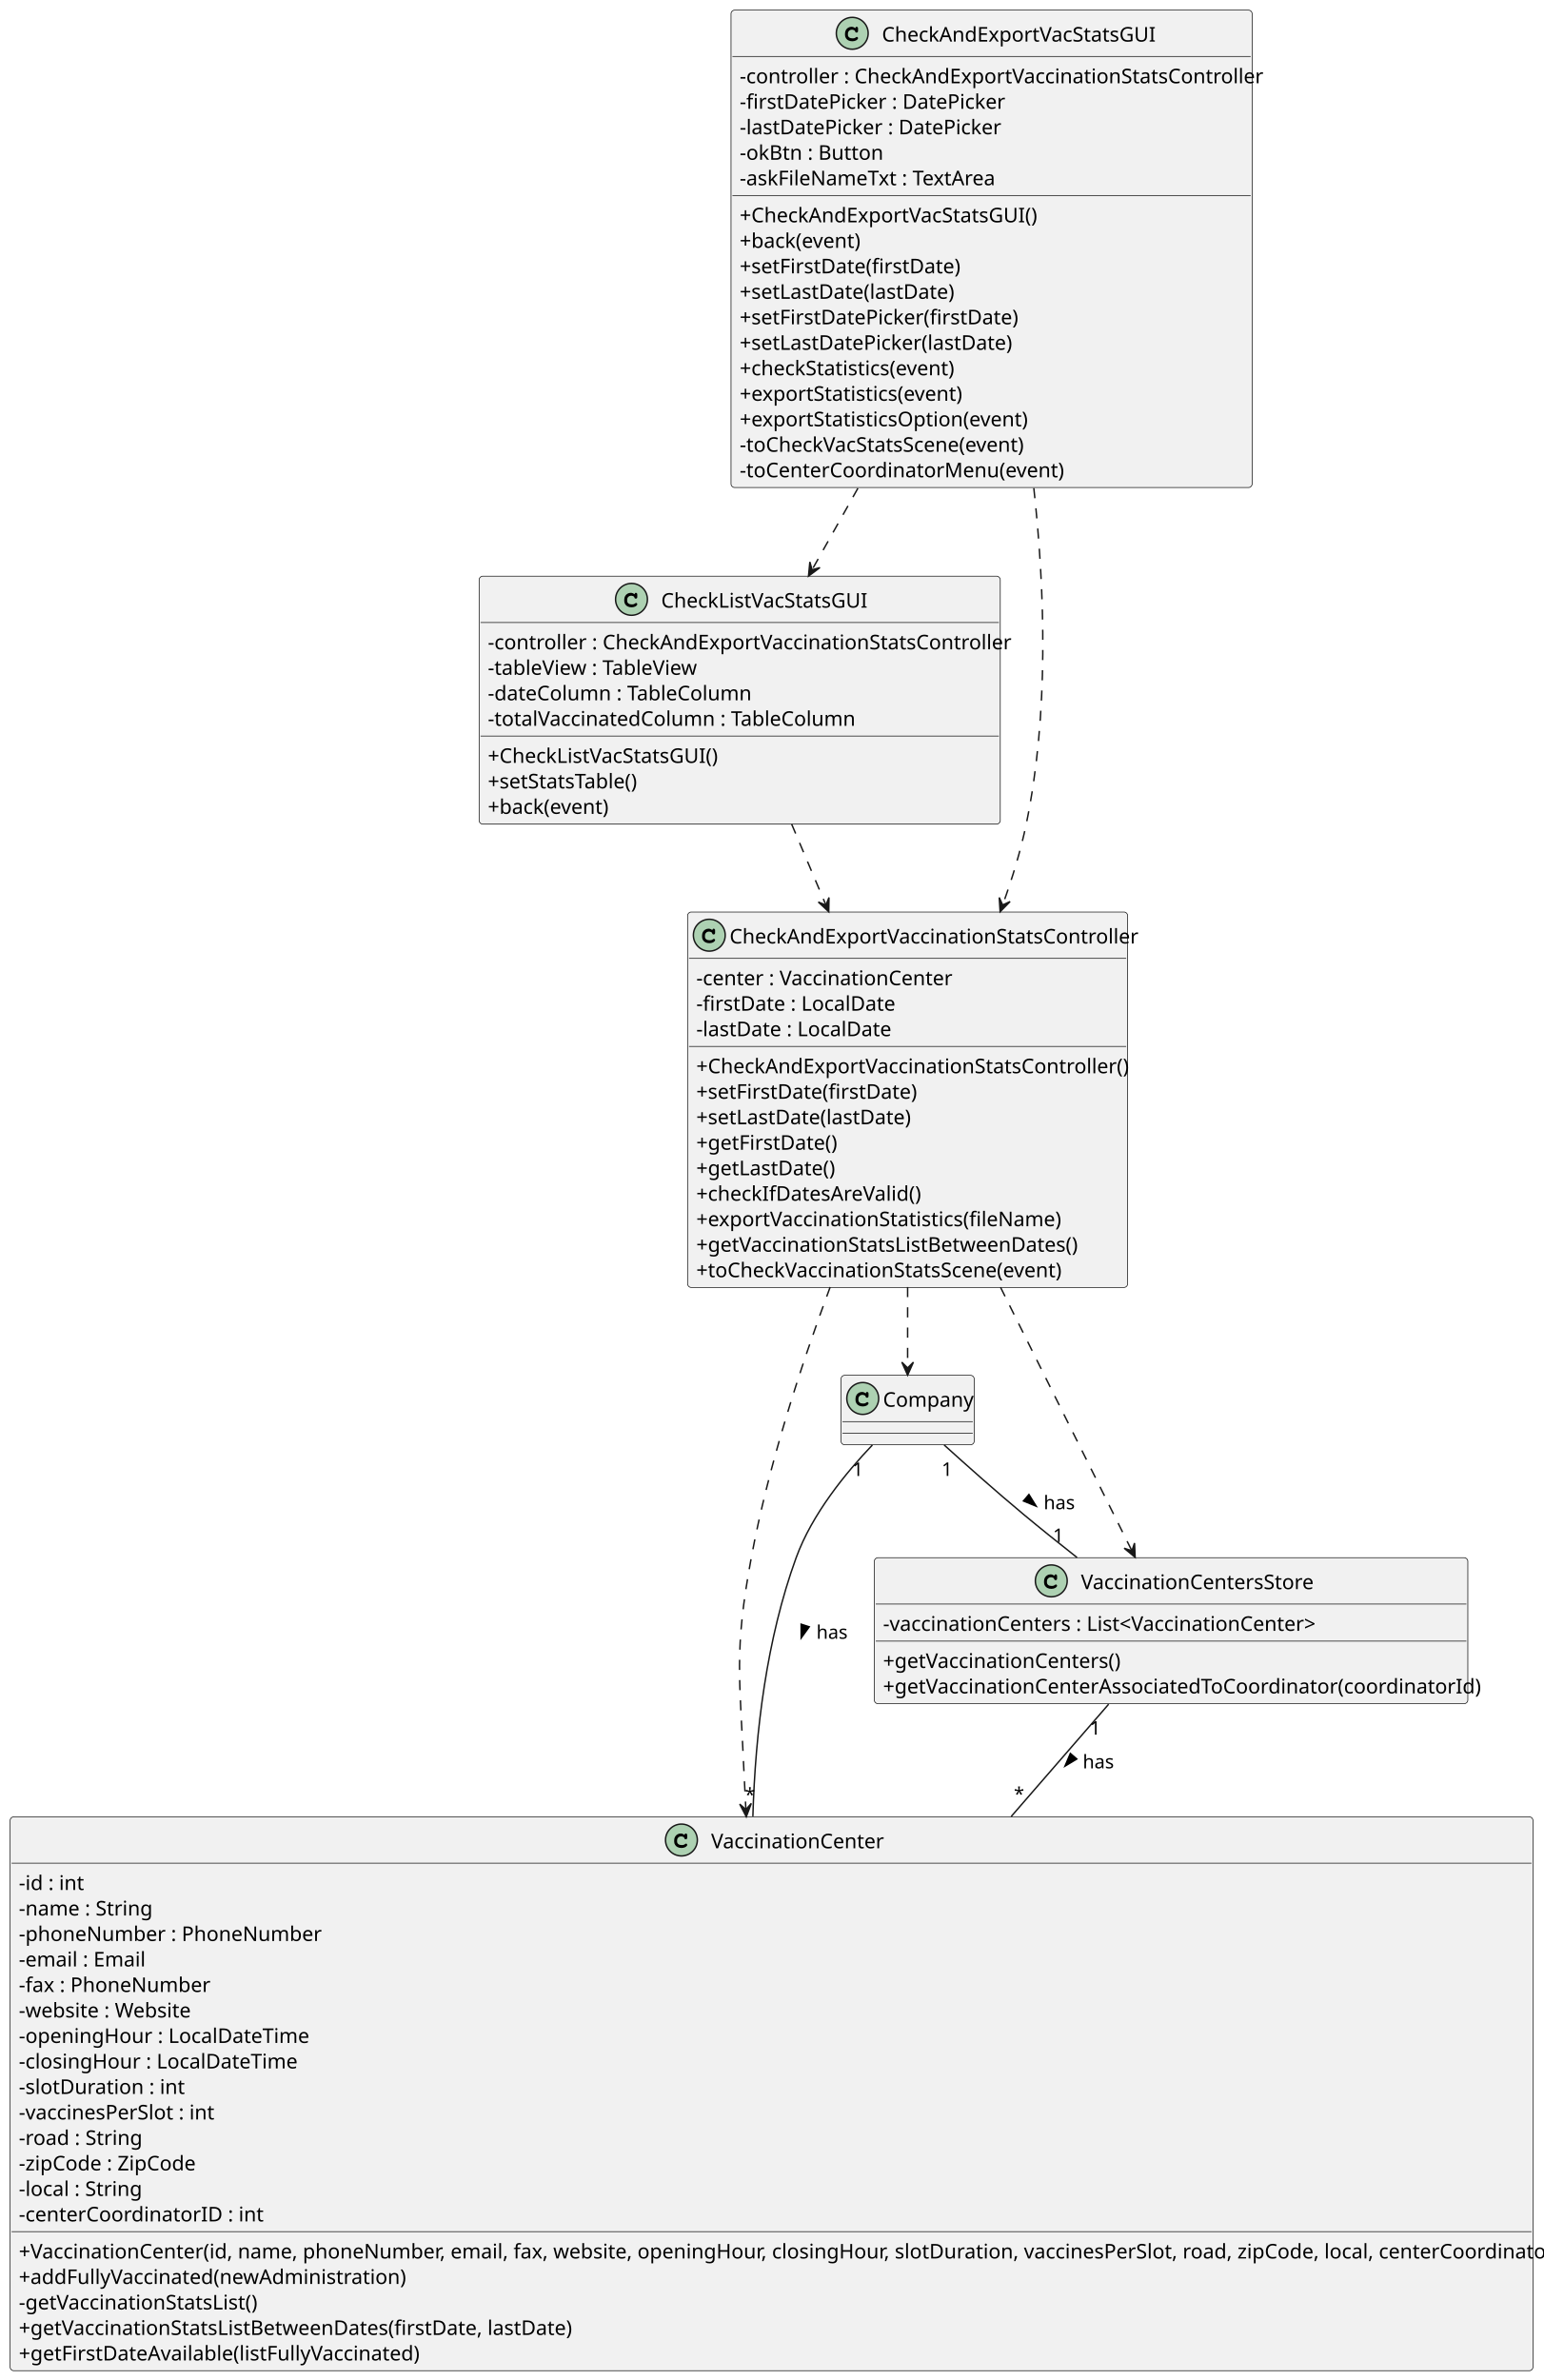
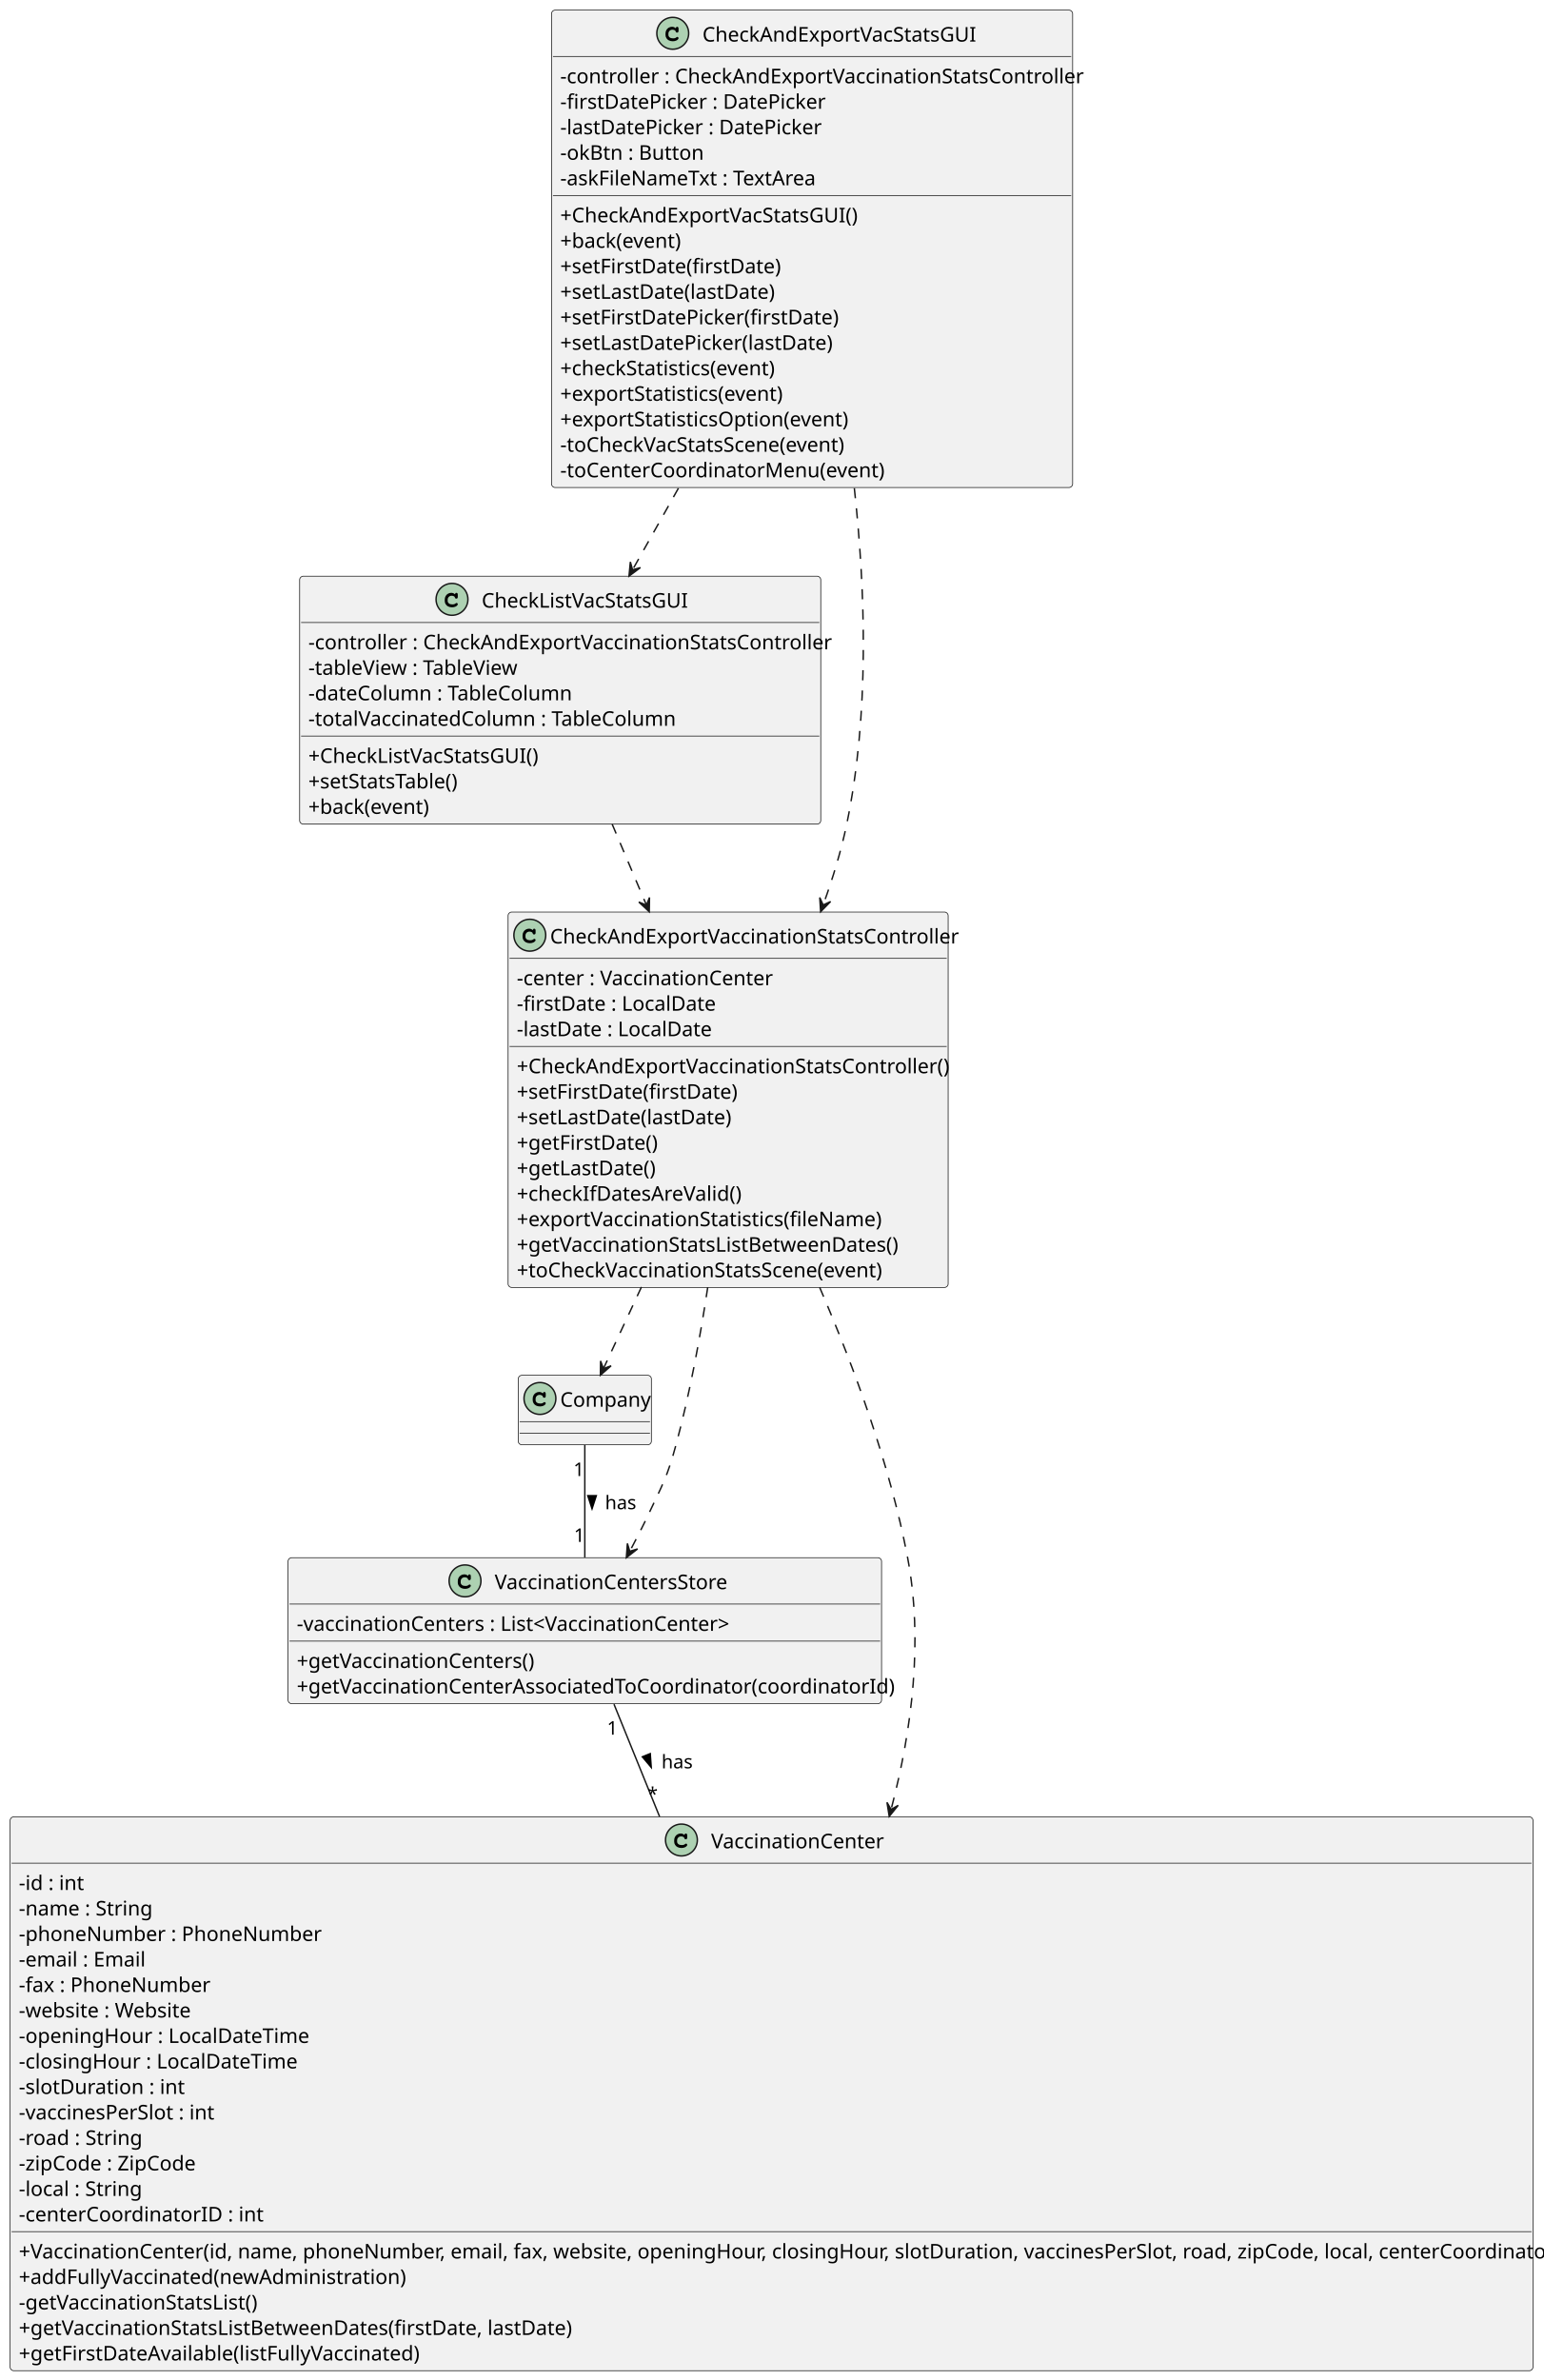
<svg xmlns="http://www.w3.org/2000/svg" contentStyleType="text/css" height="1644px" preserveAspectRatio="none" style="width:1066px;height:1644px;background:#FFFFFF;" version="1.1" viewBox="0 0 1066 1644" width="1066px" zoomAndPan="magnify">
  <defs />
  <g>
    <g id="elem_CheckAndExportVacStatsGUI">
-       <rect codeLine="5" fill="#F1F1F1" height="329.75" id="CheckAndExportVacStatsGUI" rx="2.5" ry="2.5" style="stroke:#181818;stroke-width:0.5;" width="360" x="505" y="7" />
-       <ellipse cx="588.75" cy="23" fill="#ADD1B2" rx="11" ry="11" style="stroke:#181818;stroke-width:1.0;" />
-       <path d="M590.75,19.5 Q590.953,19 591.188,18.75 Q591.422,18.5 591.688,18.5 Q592.156,18.5 592.453,18.781 Q592.75,19.062 592.75,19.719 L592.75,21.281 Q592.75,21.938 592.469,22.219 Q592.188,22.5 591.75,22.5 Q591.359,22.5 591.109,22.328 Q590.859,22.156 590.75,21.703 Q590.703,21.391 590.531,21.219 Q590.219,20.891 589.656,20.703 Q589.094,20.5 588.531,20.5 Q587.828,20.5 587.234,20.781 Q586.656,21.062 586.203,21.688 Q585.75,22.312 585.75,23.172 L585.75,24.094 Q585.75,25.125 586.594,25.812 Q587.438,26.5 588.938,26.5 Q589.828,26.5 590.453,26.297 Q590.812,26.188 591.219,25.828 Q591.484,25.625 591.625,25.562 Q591.766,25.5 591.938,25.5 Q592.266,25.5 592.5,25.766 Q592.75,26.016 592.75,26.375 Q592.75,26.719 592.406,27.125 Q591.906,27.719 591.109,28.047 Q590.062,28.5 588.781,28.5 Q587.281,28.5 586.078,27.906 Q585.109,27.438 584.422,26.422 Q583.75,25.406 583.75,24.203 L583.75,23.109 Q583.75,21.859 584.344,20.766 Q584.953,19.672 586,19.094 Q587.062,18.5 588.25,18.5 Q588.969,18.5 589.594,18.75 Q590.219,19 590.75,19.5 Z " fill="#000000" />
-       <text fill="#000000" font-family="sans-serif" font-size="14" lengthAdjust="spacing" textLength="184" x="609.25" y="28.729">CheckAndExportVacStatsGUI</text>
-       <line style="stroke:#181818;stroke-width:0.5;" x1="506" x2="864" y1="39" y2="39" />
-       <text fill="#000000" font-family="sans-serif" font-size="14" lengthAdjust="spacing" textLength="348" x="511" y="57.533">-controller : CheckAndExportVaccinationStatsController</text>
-       <text fill="#000000" font-family="sans-serif" font-size="14" lengthAdjust="spacing" textLength="178" x="511" y="75.143">-firstDatePicker : DatePicker</text>
-       <text fill="#000000" font-family="sans-serif" font-size="14" lengthAdjust="spacing" textLength="177" x="511" y="92.752">-lastDatePicker : DatePicker</text>
-       <text fill="#000000" font-family="sans-serif" font-size="14" lengthAdjust="spacing" textLength="94" x="511" y="110.361">-okBtn : Button</text>
-       <text fill="#000000" font-family="sans-serif" font-size="14" lengthAdjust="spacing" textLength="174" x="511" y="127.971">-askFileNameTxt : TextArea</text>
-       <line style="stroke:#181818;stroke-width:0.5;" x1="506" x2="864" y1="135.047" y2="135.047" />
-       <text fill="#000000" font-family="sans-serif" font-size="14" lengthAdjust="spacing" textLength="202" x="511" y="153.58">+CheckAndExportVacStatsGUI()</text>
-       <text fill="#000000" font-family="sans-serif" font-size="14" lengthAdjust="spacing" textLength="83" x="511" y="171.19">+back(event)</text>
-       <text fill="#000000" font-family="sans-serif" font-size="14" lengthAdjust="spacing" textLength="148" x="511" y="188.799">+setFirstDate(firstDate)</text>
-       <text fill="#000000" font-family="sans-serif" font-size="14" lengthAdjust="spacing" textLength="146" x="511" y="206.408">+setLastDate(lastDate)</text>
-       <text fill="#000000" font-family="sans-serif" font-size="14" lengthAdjust="spacing" textLength="187" x="511" y="224.018">+setFirstDatePicker(firstDate)</text>
-       <text fill="#000000" font-family="sans-serif" font-size="14" lengthAdjust="spacing" textLength="185" x="511" y="241.627">+setLastDatePicker(lastDate)</text>
-       <text fill="#000000" font-family="sans-serif" font-size="14" lengthAdjust="spacing" textLength="146" x="511" y="259.236">+checkStatistics(event)</text>
-       <text fill="#000000" font-family="sans-serif" font-size="14" lengthAdjust="spacing" textLength="148" x="511" y="276.846">+exportStatistics(event)</text>
-       <text fill="#000000" font-family="sans-serif" font-size="14" lengthAdjust="spacing" textLength="190" x="511" y="294.455">+exportStatisticsOption(event)</text>
-       <text fill="#000000" font-family="sans-serif" font-size="14" lengthAdjust="spacing" textLength="198" x="511" y="312.065">-toCheckVacStatsScene(event)</text>
-       <text fill="#000000" font-family="sans-serif" font-size="14" lengthAdjust="spacing" textLength="215" x="511" y="329.674">-toCenterCoordinatorMenu(event)</text>
+       <rect codeLine="5" fill="#F1F1F1" height="329.75" id="CheckAndExportVacStatsGUI" rx="2.5" ry="2.5" style="stroke:#181818;stroke-width:0.5;" width="360" x="381" y="7" />
+       <ellipse cx="464.75" cy="23" fill="#ADD1B2" rx="11" ry="11" style="stroke:#181818;stroke-width:1.0;" />
+       <path d="M466.75,19.5 Q466.953,19 467.188,18.75 Q467.422,18.5 467.688,18.5 Q468.156,18.5 468.453,18.781 Q468.75,19.062 468.75,19.719 L468.75,21.281 Q468.75,21.938 468.469,22.219 Q468.188,22.5 467.75,22.5 Q467.359,22.5 467.109,22.328 Q466.859,22.156 466.75,21.703 Q466.703,21.391 466.531,21.219 Q466.219,20.891 465.656,20.703 Q465.094,20.5 464.531,20.5 Q463.828,20.5 463.234,20.781 Q462.656,21.062 462.203,21.688 Q461.75,22.312 461.75,23.172 L461.75,24.094 Q461.75,25.125 462.594,25.812 Q463.438,26.5 464.938,26.5 Q465.828,26.5 466.453,26.297 Q466.812,26.188 467.219,25.828 Q467.484,25.625 467.625,25.562 Q467.766,25.5 467.938,25.5 Q468.266,25.5 468.5,25.766 Q468.75,26.016 468.75,26.375 Q468.75,26.719 468.406,27.125 Q467.906,27.719 467.109,28.047 Q466.062,28.5 464.781,28.5 Q463.281,28.5 462.078,27.906 Q461.109,27.438 460.422,26.422 Q459.75,25.406 459.75,24.203 L459.75,23.109 Q459.75,21.859 460.344,20.766 Q460.953,19.672 462,19.094 Q463.062,18.5 464.25,18.5 Q464.969,18.5 465.594,18.75 Q466.219,19 466.75,19.5 Z " fill="#000000" />
+       <text fill="#000000" font-family="sans-serif" font-size="14" lengthAdjust="spacing" textLength="184" x="485.25" y="28.729">CheckAndExportVacStatsGUI</text>
+       <line style="stroke:#181818;stroke-width:0.5;" x1="382" x2="740" y1="39" y2="39" />
+       <text fill="#000000" font-family="sans-serif" font-size="14" lengthAdjust="spacing" textLength="348" x="387" y="57.533">-controller : CheckAndExportVaccinationStatsController</text>
+       <text fill="#000000" font-family="sans-serif" font-size="14" lengthAdjust="spacing" textLength="178" x="387" y="75.143">-firstDatePicker : DatePicker</text>
+       <text fill="#000000" font-family="sans-serif" font-size="14" lengthAdjust="spacing" textLength="177" x="387" y="92.752">-lastDatePicker : DatePicker</text>
+       <text fill="#000000" font-family="sans-serif" font-size="14" lengthAdjust="spacing" textLength="94" x="387" y="110.361">-okBtn : Button</text>
+       <text fill="#000000" font-family="sans-serif" font-size="14" lengthAdjust="spacing" textLength="174" x="387" y="127.971">-askFileNameTxt : TextArea</text>
+       <line style="stroke:#181818;stroke-width:0.5;" x1="382" x2="740" y1="135.047" y2="135.047" />
+       <text fill="#000000" font-family="sans-serif" font-size="14" lengthAdjust="spacing" textLength="202" x="387" y="153.58">+CheckAndExportVacStatsGUI()</text>
+       <text fill="#000000" font-family="sans-serif" font-size="14" lengthAdjust="spacing" textLength="83" x="387" y="171.19">+back(event)</text>
+       <text fill="#000000" font-family="sans-serif" font-size="14" lengthAdjust="spacing" textLength="148" x="387" y="188.799">+setFirstDate(firstDate)</text>
+       <text fill="#000000" font-family="sans-serif" font-size="14" lengthAdjust="spacing" textLength="146" x="387" y="206.408">+setLastDate(lastDate)</text>
+       <text fill="#000000" font-family="sans-serif" font-size="14" lengthAdjust="spacing" textLength="187" x="387" y="224.018">+setFirstDatePicker(firstDate)</text>
+       <text fill="#000000" font-family="sans-serif" font-size="14" lengthAdjust="spacing" textLength="185" x="387" y="241.627">+setLastDatePicker(lastDate)</text>
+       <text fill="#000000" font-family="sans-serif" font-size="14" lengthAdjust="spacing" textLength="146" x="387" y="259.236">+checkStatistics(event)</text>
+       <text fill="#000000" font-family="sans-serif" font-size="14" lengthAdjust="spacing" textLength="148" x="387" y="276.846">+exportStatistics(event)</text>
+       <text fill="#000000" font-family="sans-serif" font-size="14" lengthAdjust="spacing" textLength="190" x="387" y="294.455">+exportStatisticsOption(event)</text>
+       <text fill="#000000" font-family="sans-serif" font-size="14" lengthAdjust="spacing" textLength="198" x="387" y="312.065">-toCheckVacStatsScene(event)</text>
+       <text fill="#000000" font-family="sans-serif" font-size="14" lengthAdjust="spacing" textLength="215" x="387" y="329.674">-toCenterCoordinatorMenu(event)</text>
    </g>
    <g id="elem_CheckListVacStatsGUI">
-       <rect codeLine="26" fill="#F1F1F1" height="171.266" id="CheckListVacStatsGUI" rx="2.5" ry="2.5" style="stroke:#181818;stroke-width:0.5;" width="360" x="331" y="398" />
-       <ellipse cx="436.25" cy="414" fill="#ADD1B2" rx="11" ry="11" style="stroke:#181818;stroke-width:1.0;" />
-       <path d="M438.25,410.5 Q438.453,410 438.688,409.75 Q438.922,409.5 439.188,409.5 Q439.656,409.5 439.953,409.781 Q440.25,410.062 440.25,410.719 L440.25,412.281 Q440.25,412.938 439.969,413.219 Q439.688,413.5 439.25,413.5 Q438.859,413.5 438.609,413.328 Q438.359,413.156 438.25,412.703 Q438.203,412.391 438.031,412.219 Q437.719,411.891 437.156,411.703 Q436.594,411.5 436.031,411.5 Q435.328,411.5 434.734,411.781 Q434.156,412.062 433.703,412.688 Q433.25,413.312 433.25,414.172 L433.25,415.094 Q433.25,416.125 434.094,416.812 Q434.938,417.5 436.438,417.5 Q437.328,417.5 437.953,417.297 Q438.312,417.188 438.719,416.828 Q438.984,416.625 439.125,416.562 Q439.266,416.5 439.438,416.5 Q439.766,416.5 440,416.766 Q440.25,417.016 440.25,417.375 Q440.25,417.719 439.906,418.125 Q439.406,418.719 438.609,419.047 Q437.562,419.5 436.281,419.5 Q434.781,419.5 433.578,418.906 Q432.609,418.438 431.922,417.422 Q431.25,416.406 431.25,415.203 L431.25,414.109 Q431.25,412.859 431.844,411.766 Q432.453,410.672 433.5,410.094 Q434.562,409.5 435.75,409.5 Q436.469,409.5 437.094,409.75 Q437.719,410 438.25,410.5 Z " fill="#000000" />
-       <text fill="#000000" font-family="sans-serif" font-size="14" lengthAdjust="spacing" textLength="141" x="456.75" y="419.728">CheckListVacStatsGUI</text>
-       <line style="stroke:#181818;stroke-width:0.5;" x1="332" x2="690" y1="430" y2="430" />
-       <text fill="#000000" font-family="sans-serif" font-size="14" lengthAdjust="spacing" textLength="348" x="337" y="448.533">-controller : CheckAndExportVaccinationStatsController</text>
-       <text fill="#000000" font-family="sans-serif" font-size="14" lengthAdjust="spacing" textLength="142" x="337" y="466.143">-tableView : TableView</text>
-       <text fill="#000000" font-family="sans-serif" font-size="14" lengthAdjust="spacing" textLength="177" x="337" y="483.752">-dateColumn : TableColumn</text>
-       <text fill="#000000" font-family="sans-serif" font-size="14" lengthAdjust="spacing" textLength="246" x="337" y="501.361">-totalVaccinatedColumn : TableColumn</text>
-       <line style="stroke:#181818;stroke-width:0.5;" x1="332" x2="690" y1="508.438" y2="508.438" />
-       <text fill="#000000" font-family="sans-serif" font-size="14" lengthAdjust="spacing" textLength="159" x="337" y="526.971">+CheckListVacStatsGUI()</text>
-       <text fill="#000000" font-family="sans-serif" font-size="14" lengthAdjust="spacing" textLength="105" x="337" y="544.58">+setStatsTable()</text>
-       <text fill="#000000" font-family="sans-serif" font-size="14" lengthAdjust="spacing" textLength="83" x="337" y="562.189">+back(event)</text>
+       <rect codeLine="26" fill="#F1F1F1" height="171.266" id="CheckListVacStatsGUI" rx="2.5" ry="2.5" style="stroke:#181818;stroke-width:0.5;" width="360" x="207" y="398" />
+       <ellipse cx="312.25" cy="414" fill="#ADD1B2" rx="11" ry="11" style="stroke:#181818;stroke-width:1.0;" />
+       <path d="M314.25,410.5 Q314.453,410 314.688,409.75 Q314.922,409.5 315.188,409.5 Q315.656,409.5 315.953,409.781 Q316.25,410.062 316.25,410.719 L316.25,412.281 Q316.25,412.938 315.969,413.219 Q315.688,413.5 315.25,413.5 Q314.859,413.5 314.609,413.328 Q314.359,413.156 314.25,412.703 Q314.203,412.391 314.031,412.219 Q313.719,411.891 313.156,411.703 Q312.594,411.5 312.031,411.5 Q311.328,411.5 310.734,411.781 Q310.156,412.062 309.703,412.688 Q309.25,413.312 309.25,414.172 L309.25,415.094 Q309.25,416.125 310.094,416.812 Q310.938,417.5 312.438,417.5 Q313.328,417.5 313.953,417.297 Q314.312,417.188 314.719,416.828 Q314.984,416.625 315.125,416.562 Q315.266,416.5 315.438,416.5 Q315.766,416.5 316,416.766 Q316.25,417.016 316.25,417.375 Q316.25,417.719 315.906,418.125 Q315.406,418.719 314.609,419.047 Q313.562,419.5 312.281,419.5 Q310.781,419.5 309.578,418.906 Q308.609,418.438 307.922,417.422 Q307.25,416.406 307.25,415.203 L307.25,414.109 Q307.25,412.859 307.844,411.766 Q308.453,410.672 309.5,410.094 Q310.562,409.5 311.75,409.5 Q312.469,409.5 313.094,409.75 Q313.719,410 314.25,410.5 Z " fill="#000000" />
+       <text fill="#000000" font-family="sans-serif" font-size="14" lengthAdjust="spacing" textLength="141" x="332.75" y="419.728">CheckListVacStatsGUI</text>
+       <line style="stroke:#181818;stroke-width:0.5;" x1="208" x2="566" y1="430" y2="430" />
+       <text fill="#000000" font-family="sans-serif" font-size="14" lengthAdjust="spacing" textLength="348" x="213" y="448.533">-controller : CheckAndExportVaccinationStatsController</text>
+       <text fill="#000000" font-family="sans-serif" font-size="14" lengthAdjust="spacing" textLength="142" x="213" y="466.143">-tableView : TableView</text>
+       <text fill="#000000" font-family="sans-serif" font-size="14" lengthAdjust="spacing" textLength="177" x="213" y="483.752">-dateColumn : TableColumn</text>
+       <text fill="#000000" font-family="sans-serif" font-size="14" lengthAdjust="spacing" textLength="246" x="213" y="501.361">-totalVaccinatedColumn : TableColumn</text>
+       <line style="stroke:#181818;stroke-width:0.5;" x1="208" x2="566" y1="508.438" y2="508.438" />
+       <text fill="#000000" font-family="sans-serif" font-size="14" lengthAdjust="spacing" textLength="159" x="213" y="526.971">+CheckListVacStatsGUI()</text>
+       <text fill="#000000" font-family="sans-serif" font-size="14" lengthAdjust="spacing" textLength="105" x="213" y="544.58">+setStatsTable()</text>
+       <text fill="#000000" font-family="sans-serif" font-size="14" lengthAdjust="spacing" textLength="83" x="213" y="562.189">+back(event)</text>
    </g>
    <g id="elem_CheckAndExportVaccinationStatsController">
-       <rect codeLine="38" fill="#F1F1F1" height="259.312" id="CheckAndExportVaccinationStatsController" rx="2.5" ry="2.5" style="stroke:#181818;stroke-width:0.5;" width="304" x="475" y="630" />
-       <ellipse cx="490" cy="646" fill="#ADD1B2" rx="11" ry="11" style="stroke:#181818;stroke-width:1.0;" />
-       <path d="M492,642.5 Q492.203,642 492.438,641.75 Q492.672,641.5 492.938,641.5 Q493.406,641.5 493.703,641.781 Q494,642.062 494,642.719 L494,644.281 Q494,644.938 493.719,645.219 Q493.438,645.5 493,645.5 Q492.609,645.5 492.359,645.328 Q492.109,645.156 492,644.703 Q491.953,644.391 491.781,644.219 Q491.469,643.891 490.906,643.703 Q490.344,643.5 489.781,643.5 Q489.078,643.5 488.484,643.781 Q487.906,644.062 487.453,644.688 Q487,645.312 487,646.172 L487,647.094 Q487,648.125 487.844,648.812 Q488.688,649.5 490.188,649.5 Q491.078,649.5 491.703,649.297 Q492.062,649.188 492.469,648.828 Q492.734,648.625 492.875,648.562 Q493.016,648.5 493.188,648.5 Q493.516,648.5 493.75,648.766 Q494,649.016 494,649.375 Q494,649.719 493.656,650.125 Q493.156,650.719 492.359,651.047 Q491.312,651.5 490.031,651.5 Q488.531,651.5 487.328,650.906 Q486.359,650.438 485.672,649.422 Q485,648.406 485,647.203 L485,646.109 Q485,644.859 485.594,643.766 Q486.203,642.672 487.25,642.094 Q488.312,641.5 489.5,641.5 Q490.219,641.5 490.844,641.75 Q491.469,642 492,642.5 Z " fill="#000000" />
-       <text fill="#000000" font-family="sans-serif" font-size="14" lengthAdjust="spacing" textLength="272" x="504" y="651.729">CheckAndExportVaccinationStatsController</text>
-       <line style="stroke:#181818;stroke-width:0.5;" x1="476" x2="778" y1="662" y2="662" />
-       <text fill="#000000" font-family="sans-serif" font-size="14" lengthAdjust="spacing" textLength="173" x="481" y="680.533">-center : VaccinationCenter</text>
-       <text fill="#000000" font-family="sans-serif" font-size="14" lengthAdjust="spacing" textLength="134" x="481" y="698.143">-firstDate : LocalDate</text>
-       <text fill="#000000" font-family="sans-serif" font-size="14" lengthAdjust="spacing" textLength="133" x="481" y="715.752">-lastDate : LocalDate</text>
-       <line style="stroke:#181818;stroke-width:0.5;" x1="476" x2="778" y1="722.828" y2="722.828" />
-       <text fill="#000000" font-family="sans-serif" font-size="14" lengthAdjust="spacing" textLength="290" x="481" y="741.361">+CheckAndExportVaccinationStatsController()</text>
-       <text fill="#000000" font-family="sans-serif" font-size="14" lengthAdjust="spacing" textLength="148" x="481" y="758.971">+setFirstDate(firstDate)</text>
-       <text fill="#000000" font-family="sans-serif" font-size="14" lengthAdjust="spacing" textLength="146" x="481" y="776.58">+setLastDate(lastDate)</text>
-       <text fill="#000000" font-family="sans-serif" font-size="14" lengthAdjust="spacing" textLength="96" x="481" y="794.189">+getFirstDate()</text>
-       <text fill="#000000" font-family="sans-serif" font-size="14" lengthAdjust="spacing" textLength="95" x="481" y="811.799">+getLastDate()</text>
-       <text fill="#000000" font-family="sans-serif" font-size="14" lengthAdjust="spacing" textLength="152" x="481" y="829.408">+checkIfDatesAreValid()</text>
-       <text fill="#000000" font-family="sans-serif" font-size="14" lengthAdjust="spacing" textLength="240" x="481" y="847.018">+exportVaccinationStatistics(fileName)</text>
-       <text fill="#000000" font-family="sans-serif" font-size="14" lengthAdjust="spacing" textLength="256" x="481" y="864.627">+getVaccinationStatsListBetweenDates()</text>
-       <text fill="#000000" font-family="sans-serif" font-size="14" lengthAdjust="spacing" textLength="250" x="481" y="882.236">+toCheckVaccinationStatsScene(event)</text>
+       <rect codeLine="38" fill="#F1F1F1" height="259.312" id="CheckAndExportVaccinationStatsController" rx="2.5" ry="2.5" style="stroke:#181818;stroke-width:0.5;" width="304" x="351" y="630" />
+       <ellipse cx="366" cy="646" fill="#ADD1B2" rx="11" ry="11" style="stroke:#181818;stroke-width:1.0;" />
+       <path d="M368,642.5 Q368.203,642 368.438,641.75 Q368.672,641.5 368.938,641.5 Q369.406,641.5 369.703,641.781 Q370,642.062 370,642.719 L370,644.281 Q370,644.938 369.719,645.219 Q369.438,645.5 369,645.5 Q368.609,645.5 368.359,645.328 Q368.109,645.156 368,644.703 Q367.953,644.391 367.781,644.219 Q367.469,643.891 366.906,643.703 Q366.344,643.5 365.781,643.5 Q365.078,643.5 364.484,643.781 Q363.906,644.062 363.453,644.688 Q363,645.312 363,646.172 L363,647.094 Q363,648.125 363.844,648.812 Q364.688,649.5 366.188,649.5 Q367.078,649.5 367.703,649.297 Q368.062,649.188 368.469,648.828 Q368.734,648.625 368.875,648.562 Q369.016,648.5 369.188,648.5 Q369.516,648.5 369.75,648.766 Q370,649.016 370,649.375 Q370,649.719 369.656,650.125 Q369.156,650.719 368.359,651.047 Q367.312,651.5 366.031,651.5 Q364.531,651.5 363.328,650.906 Q362.359,650.438 361.672,649.422 Q361,648.406 361,647.203 L361,646.109 Q361,644.859 361.594,643.766 Q362.203,642.672 363.25,642.094 Q364.312,641.5 365.5,641.5 Q366.219,641.5 366.844,641.75 Q367.469,642 368,642.5 Z " fill="#000000" />
+       <text fill="#000000" font-family="sans-serif" font-size="14" lengthAdjust="spacing" textLength="272" x="380" y="651.729">CheckAndExportVaccinationStatsController</text>
+       <line style="stroke:#181818;stroke-width:0.5;" x1="352" x2="654" y1="662" y2="662" />
+       <text fill="#000000" font-family="sans-serif" font-size="14" lengthAdjust="spacing" textLength="173" x="357" y="680.533">-center : VaccinationCenter</text>
+       <text fill="#000000" font-family="sans-serif" font-size="14" lengthAdjust="spacing" textLength="134" x="357" y="698.143">-firstDate : LocalDate</text>
+       <text fill="#000000" font-family="sans-serif" font-size="14" lengthAdjust="spacing" textLength="133" x="357" y="715.752">-lastDate : LocalDate</text>
+       <line style="stroke:#181818;stroke-width:0.5;" x1="352" x2="654" y1="722.828" y2="722.828" />
+       <text fill="#000000" font-family="sans-serif" font-size="14" lengthAdjust="spacing" textLength="290" x="357" y="741.361">+CheckAndExportVaccinationStatsController()</text>
+       <text fill="#000000" font-family="sans-serif" font-size="14" lengthAdjust="spacing" textLength="148" x="357" y="758.971">+setFirstDate(firstDate)</text>
+       <text fill="#000000" font-family="sans-serif" font-size="14" lengthAdjust="spacing" textLength="146" x="357" y="776.58">+setLastDate(lastDate)</text>
+       <text fill="#000000" font-family="sans-serif" font-size="14" lengthAdjust="spacing" textLength="96" x="357" y="794.189">+getFirstDate()</text>
+       <text fill="#000000" font-family="sans-serif" font-size="14" lengthAdjust="spacing" textLength="95" x="357" y="811.799">+getLastDate()</text>
+       <text fill="#000000" font-family="sans-serif" font-size="14" lengthAdjust="spacing" textLength="152" x="357" y="829.408">+checkIfDatesAreValid()</text>
+       <text fill="#000000" font-family="sans-serif" font-size="14" lengthAdjust="spacing" textLength="240" x="357" y="847.018">+exportVaccinationStatistics(fileName)</text>
+       <text fill="#000000" font-family="sans-serif" font-size="14" lengthAdjust="spacing" textLength="256" x="357" y="864.627">+getVaccinationStatsListBetweenDates()</text>
+       <text fill="#000000" font-family="sans-serif" font-size="14" lengthAdjust="spacing" textLength="250" x="357" y="882.236">+toCheckVaccinationStatsScene(event)</text>
    </g>
    <g id="elem_Company">
-       <rect codeLine="55" fill="#F1F1F1" height="48" id="Company" rx="2.5" ry="2.5" style="stroke:#181818;stroke-width:0.5;" width="92" x="581" y="950" />
-       <ellipse cx="596" cy="966" fill="#ADD1B2" rx="11" ry="11" style="stroke:#181818;stroke-width:1.0;" />
-       <path d="M598,962.5 Q598.203,962 598.438,961.75 Q598.672,961.5 598.938,961.5 Q599.406,961.5 599.703,961.781 Q600,962.062 600,962.719 L600,964.281 Q600,964.938 599.719,965.219 Q599.438,965.5 599,965.5 Q598.609,965.5 598.359,965.328 Q598.109,965.156 598,964.703 Q597.953,964.391 597.781,964.219 Q597.469,963.891 596.906,963.703 Q596.344,963.5 595.781,963.5 Q595.078,963.5 594.484,963.781 Q593.906,964.062 593.453,964.688 Q593,965.312 593,966.172 L593,967.094 Q593,968.125 593.844,968.812 Q594.688,969.5 596.188,969.5 Q597.078,969.5 597.703,969.297 Q598.062,969.188 598.469,968.828 Q598.734,968.625 598.875,968.562 Q599.016,968.5 599.188,968.5 Q599.516,968.5 599.75,968.766 Q600,969.016 600,969.375 Q600,969.719 599.656,970.125 Q599.156,970.719 598.359,971.047 Q597.312,971.5 596.031,971.5 Q594.531,971.5 593.328,970.906 Q592.359,970.438 591.672,969.422 Q591,968.406 591,967.203 L591,966.109 Q591,964.859 591.594,963.766 Q592.203,962.672 593.25,962.094 Q594.312,961.5 595.5,961.5 Q596.219,961.5 596.844,961.75 Q597.469,962 598,962.5 Z " fill="#000000" />
-       <text fill="#000000" font-family="sans-serif" font-size="14" lengthAdjust="spacing" textLength="60" x="610" y="971.729">Company</text>
-       <line style="stroke:#181818;stroke-width:0.5;" x1="582" x2="672" y1="982" y2="982" />
-       <line style="stroke:#181818;stroke-width:0.5;" x1="582" x2="672" y1="990" y2="990" />
+       <rect codeLine="55" fill="#F1F1F1" height="48" id="Company" rx="2.5" ry="2.5" style="stroke:#181818;stroke-width:0.5;" width="92" x="358" y="950" />
+       <ellipse cx="373" cy="966" fill="#ADD1B2" rx="11" ry="11" style="stroke:#181818;stroke-width:1.0;" />
+       <path d="M375,962.5 Q375.203,962 375.438,961.75 Q375.672,961.5 375.938,961.5 Q376.406,961.5 376.703,961.781 Q377,962.062 377,962.719 L377,964.281 Q377,964.938 376.719,965.219 Q376.438,965.5 376,965.5 Q375.609,965.5 375.359,965.328 Q375.109,965.156 375,964.703 Q374.953,964.391 374.781,964.219 Q374.469,963.891 373.906,963.703 Q373.344,963.5 372.781,963.5 Q372.078,963.5 371.484,963.781 Q370.906,964.062 370.453,964.688 Q370,965.312 370,966.172 L370,967.094 Q370,968.125 370.844,968.812 Q371.688,969.5 373.188,969.5 Q374.078,969.5 374.703,969.297 Q375.062,969.188 375.469,968.828 Q375.734,968.625 375.875,968.562 Q376.016,968.5 376.188,968.5 Q376.516,968.5 376.75,968.766 Q377,969.016 377,969.375 Q377,969.719 376.656,970.125 Q376.156,970.719 375.359,971.047 Q374.312,971.5 373.031,971.5 Q371.531,971.5 370.328,970.906 Q369.359,970.438 368.672,969.422 Q368,968.406 368,967.203 L368,966.109 Q368,964.859 368.594,963.766 Q369.203,962.672 370.25,962.094 Q371.312,961.5 372.5,961.5 Q373.219,961.5 373.844,961.75 Q374.469,962 375,962.5 Z " fill="#000000" />
+       <text fill="#000000" font-family="sans-serif" font-size="14" lengthAdjust="spacing" textLength="60" x="387" y="971.729">Company</text>
+       <line style="stroke:#181818;stroke-width:0.5;" x1="359" x2="449" y1="982" y2="982" />
+       <line style="stroke:#181818;stroke-width:0.5;" x1="359" x2="449" y1="990" y2="990" />
    </g>
    <g id="elem_VaccinationCenter">
      <rect codeLine="59" fill="#F1F1F1" height="382.578" id="VaccinationCenter" rx="2.5" ry="2.5" style="stroke:#181818;stroke-width:0.5;" width="1052" x="7" y="1255" />
      <ellipse cx="470.75" cy="1271" fill="#ADD1B2" rx="11" ry="11" style="stroke:#181818;stroke-width:1.0;" />
      <path d="M472.75,1267.5 Q472.953,1267 473.188,1266.75 Q473.422,1266.5 473.688,1266.5 Q474.156,1266.5 474.453,1266.781 Q474.75,1267.062 474.75,1267.719 L474.75,1269.281 Q474.75,1269.938 474.469,1270.219 Q474.188,1270.5 473.75,1270.5 Q473.359,1270.5 473.109,1270.328 Q472.859,1270.156 472.75,1269.703 Q472.703,1269.391 472.531,1269.219 Q472.219,1268.891 471.656,1268.703 Q471.094,1268.5 470.531,1268.5 Q469.828,1268.5 469.234,1268.781 Q468.656,1269.062 468.203,1269.688 Q467.75,1270.312 467.75,1271.172 L467.75,1272.094 Q467.75,1273.125 468.594,1273.812 Q469.438,1274.5 470.938,1274.5 Q471.828,1274.5 472.453,1274.297 Q472.812,1274.188 473.219,1273.828 Q473.484,1273.625 473.625,1273.562 Q473.766,1273.5 473.938,1273.5 Q474.266,1273.5 474.5,1273.766 Q474.75,1274.016 474.75,1274.375 Q474.75,1274.719 474.406,1275.125 Q473.906,1275.719 473.109,1276.047 Q472.062,1276.5 470.781,1276.5 Q469.281,1276.5 468.078,1275.906 Q467.109,1275.438 466.422,1274.422 Q465.75,1273.406 465.75,1272.203 L465.75,1271.109 Q465.75,1269.859 466.344,1268.766 Q466.953,1267.672 468,1267.094 Q469.062,1266.5 470.25,1266.5 Q470.969,1266.5 471.594,1266.75 Q472.219,1267 472.75,1267.5 Z " fill="#000000" />
      <text fill="#000000" font-family="sans-serif" font-size="14" lengthAdjust="spacing" textLength="116" x="491.25" y="1276.728">VaccinationCenter</text>
      <line style="stroke:#181818;stroke-width:0.5;" x1="8" x2="1058" y1="1287" y2="1287" />
      <text fill="#000000" font-family="sans-serif" font-size="14" lengthAdjust="spacing" textLength="43" x="13" y="1305.533">-id : int</text>
      <text fill="#000000" font-family="sans-serif" font-size="14" lengthAdjust="spacing" textLength="89" x="13" y="1323.143">-name : String</text>
      <text fill="#000000" font-family="sans-serif" font-size="14" lengthAdjust="spacing" textLength="196" x="13" y="1340.752">-phoneNumber : PhoneNumber</text>
      <text fill="#000000" font-family="sans-serif" font-size="14" lengthAdjust="spacing" textLength="84" x="13" y="1358.361">-email : Email</text>
      <text fill="#000000" font-family="sans-serif" font-size="14" lengthAdjust="spacing" textLength="125" x="13" y="1375.971">-fax : PhoneNumber</text>
      <text fill="#000000" font-family="sans-serif" font-size="14" lengthAdjust="spacing" textLength="115" x="13" y="1393.58">-website : Website</text>
      <text fill="#000000" font-family="sans-serif" font-size="14" lengthAdjust="spacing" textLength="193" x="13" y="1411.189">-openingHour : LocalDateTime</text>
      <text fill="#000000" font-family="sans-serif" font-size="14" lengthAdjust="spacing" textLength="186" x="13" y="1428.799">-closingHour : LocalDateTime</text>
      <text fill="#000000" font-family="sans-serif" font-size="14" lengthAdjust="spacing" textLength="108" x="13" y="1446.408">-slotDuration : int</text>
      <text fill="#000000" font-family="sans-serif" font-size="14" lengthAdjust="spacing" textLength="133" x="13" y="1464.018">-vaccinesPerSlot : int</text>
      <text fill="#000000" font-family="sans-serif" font-size="14" lengthAdjust="spacing" textLength="83" x="13" y="1481.627">-road : String</text>
      <text fill="#000000" font-family="sans-serif" font-size="14" lengthAdjust="spacing" textLength="121" x="13" y="1499.236">-zipCode : ZipCode</text>
      <text fill="#000000" font-family="sans-serif" font-size="14" lengthAdjust="spacing" textLength="83" x="13" y="1516.846">-local : String</text>
      <text fill="#000000" font-family="sans-serif" font-size="14" lengthAdjust="spacing" textLength="160" x="13" y="1534.455">-centerCoordinatorID : int</text>
      <line style="stroke:#181818;stroke-width:0.5;" x1="8" x2="1058" y1="1541.531" y2="1541.531" />
      <text fill="#000000" font-family="sans-serif" font-size="14" lengthAdjust="spacing" textLength="1040" x="13" y="1560.064">+VaccinationCenter(id, name, phoneNumber, email, fax, website, openingHour, closingHour, slotDuration, vaccinesPerSlot, road, zipCode, local, centerCoordinatorID)</text>
      <text fill="#000000" font-family="sans-serif" font-size="14" lengthAdjust="spacing" textLength="256" x="13" y="1577.674">+addFullyVaccinated(newAdministration)</text>
      <text fill="#000000" font-family="sans-serif" font-size="14" lengthAdjust="spacing" textLength="162" x="13" y="1595.283">-getVaccinationStatsList()</text>
      <text fill="#000000" font-family="sans-serif" font-size="14" lengthAdjust="spacing" textLength="369" x="13" y="1612.893">+getVaccinationStatsListBetweenDates(firstDate, lastDate)</text>
      <text fill="#000000" font-family="sans-serif" font-size="14" lengthAdjust="spacing" textLength="270" x="13" y="1630.502">+getFirstDateAvailable(listFullyVaccinated)</text>
    </g>
    <g id="elem_VaccinationCentersStore">
-       <rect codeLine="81" fill="#F1F1F1" height="100.828" id="VaccinationCentersStore" rx="2.5" ry="2.5" style="stroke:#181818;stroke-width:0.5;" width="410" x="604" y="1076" />
-       <ellipse cx="726.25" cy="1092" fill="#ADD1B2" rx="11" ry="11" style="stroke:#181818;stroke-width:1.0;" />
-       <path d="M728.25,1088.5 Q728.453,1088 728.688,1087.75 Q728.922,1087.5 729.188,1087.5 Q729.656,1087.5 729.953,1087.781 Q730.25,1088.062 730.25,1088.719 L730.25,1090.281 Q730.25,1090.938 729.969,1091.219 Q729.688,1091.5 729.25,1091.5 Q728.859,1091.5 728.609,1091.328 Q728.359,1091.156 728.25,1090.703 Q728.203,1090.391 728.031,1090.219 Q727.719,1089.891 727.156,1089.703 Q726.594,1089.5 726.031,1089.5 Q725.328,1089.5 724.734,1089.781 Q724.156,1090.062 723.703,1090.688 Q723.25,1091.312 723.25,1092.172 L723.25,1093.094 Q723.25,1094.125 724.094,1094.812 Q724.938,1095.5 726.438,1095.5 Q727.328,1095.5 727.953,1095.297 Q728.312,1095.188 728.719,1094.828 Q728.984,1094.625 729.125,1094.562 Q729.266,1094.5 729.438,1094.5 Q729.766,1094.5 730,1094.766 Q730.25,1095.016 730.25,1095.375 Q730.25,1095.719 729.906,1096.125 Q729.406,1096.719 728.609,1097.047 Q727.562,1097.5 726.281,1097.5 Q724.781,1097.5 723.578,1096.906 Q722.609,1096.438 721.922,1095.422 Q721.25,1094.406 721.25,1093.203 L721.25,1092.109 Q721.25,1090.859 721.844,1089.766 Q722.453,1088.672 723.5,1088.094 Q724.562,1087.5 725.75,1087.5 Q726.469,1087.5 727.094,1087.75 Q727.719,1088 728.25,1088.5 Z " fill="#000000" />
-       <text fill="#000000" font-family="sans-serif" font-size="14" lengthAdjust="spacing" textLength="157" x="746.75" y="1097.728">VaccinationCentersStore</text>
-       <line style="stroke:#181818;stroke-width:0.5;" x1="605" x2="1013" y1="1108" y2="1108" />
-       <text fill="#000000" font-family="sans-serif" font-size="14" lengthAdjust="spacing" textLength="292" x="610" y="1126.533">-vaccinationCenters : List&lt;VaccinationCenter&gt;</text>
-       <line style="stroke:#181818;stroke-width:0.5;" x1="605" x2="1013" y1="1133.609" y2="1133.609" />
-       <text fill="#000000" font-family="sans-serif" font-size="14" lengthAdjust="spacing" textLength="161" x="610" y="1152.143">+getVaccinationCenters()</text>
-       <text fill="#000000" font-family="sans-serif" font-size="14" lengthAdjust="spacing" textLength="398" x="610" y="1169.752">+getVaccinationCenterAssociatedToCoordinator(coordinatorId)</text>
+       <rect codeLine="81" fill="#F1F1F1" height="100.828" id="VaccinationCentersStore" rx="2.5" ry="2.5" style="stroke:#181818;stroke-width:0.5;" width="410" x="199" y="1076" />
+       <ellipse cx="321.25" cy="1092" fill="#ADD1B2" rx="11" ry="11" style="stroke:#181818;stroke-width:1.0;" />
+       <path d="M323.25,1088.5 Q323.453,1088 323.688,1087.75 Q323.922,1087.5 324.188,1087.5 Q324.656,1087.5 324.953,1087.781 Q325.25,1088.062 325.25,1088.719 L325.25,1090.281 Q325.25,1090.938 324.969,1091.219 Q324.688,1091.5 324.25,1091.5 Q323.859,1091.5 323.609,1091.328 Q323.359,1091.156 323.25,1090.703 Q323.203,1090.391 323.031,1090.219 Q322.719,1089.891 322.156,1089.703 Q321.594,1089.5 321.031,1089.5 Q320.328,1089.5 319.734,1089.781 Q319.156,1090.062 318.703,1090.688 Q318.25,1091.312 318.25,1092.172 L318.25,1093.094 Q318.25,1094.125 319.094,1094.812 Q319.938,1095.5 321.438,1095.5 Q322.328,1095.5 322.953,1095.297 Q323.312,1095.188 323.719,1094.828 Q323.984,1094.625 324.125,1094.562 Q324.266,1094.5 324.438,1094.5 Q324.766,1094.5 325,1094.766 Q325.25,1095.016 325.25,1095.375 Q325.25,1095.719 324.906,1096.125 Q324.406,1096.719 323.609,1097.047 Q322.562,1097.5 321.281,1097.5 Q319.781,1097.5 318.578,1096.906 Q317.609,1096.438 316.922,1095.422 Q316.25,1094.406 316.25,1093.203 L316.25,1092.109 Q316.25,1090.859 316.844,1089.766 Q317.453,1088.672 318.5,1088.094 Q319.562,1087.5 320.75,1087.5 Q321.469,1087.5 322.094,1087.75 Q322.719,1088 323.25,1088.5 Z " fill="#000000" />
+       <text fill="#000000" font-family="sans-serif" font-size="14" lengthAdjust="spacing" textLength="157" x="341.75" y="1097.728">VaccinationCentersStore</text>
+       <line style="stroke:#181818;stroke-width:0.5;" x1="200" x2="608" y1="1108" y2="1108" />
+       <text fill="#000000" font-family="sans-serif" font-size="14" lengthAdjust="spacing" textLength="292" x="205" y="1126.533">-vaccinationCenters : List&lt;VaccinationCenter&gt;</text>
+       <line style="stroke:#181818;stroke-width:0.5;" x1="200" x2="608" y1="1133.609" y2="1133.609" />
+       <text fill="#000000" font-family="sans-serif" font-size="14" lengthAdjust="spacing" textLength="161" x="205" y="1152.143">+getVaccinationCenters()</text>
+       <text fill="#000000" font-family="sans-serif" font-size="14" lengthAdjust="spacing" textLength="398" x="205" y="1169.752">+getVaccinationCenterAssociatedToCoordinator(coordinatorId)</text>
    </g>
    <g id="link_CheckAndExportVacStatsGUI_CheckListVacStatsGUI">
-       <path codeLine="90" d="M592.65,337.27 C581.78,356.61 571.02,375.75 561.05,393.47 " fill="none" id="CheckAndExportVacStatsGUI-to-CheckListVacStatsGUI" style="stroke:#181818;stroke-width:1.0;stroke-dasharray:7.0,7.0;" />
-       <polygon fill="#181818" points="558.53,397.95,566.435,392.075,560.986,393.595,559.467,388.146,558.53,397.95" style="stroke:#181818;stroke-width:1.0;" />
+       <path codeLine="90" d="M468.65,337.27 C457.78,356.61 447.02,375.75 437.05,393.47 " fill="none" id="CheckAndExportVacStatsGUI-to-CheckListVacStatsGUI" style="stroke:#181818;stroke-width:1.0;stroke-dasharray:7.0,7.0;" />
+       <polygon fill="#181818" points="434.53,397.95,442.435,392.075,436.986,393.595,435.467,388.146,434.53,397.95" style="stroke:#181818;stroke-width:1.0;" />
    </g>
    <g id="link_CheckAndExportVacStatsGUI_CheckAndExportVaccinationStatsController">
-       <path codeLine="91" d="M714.19,337.19 C722.03,408.98 724.57,493.8 709,569 C705.18,587.45 699.47,606.31 692.81,624.64 " fill="none" id="CheckAndExportVacStatsGUI-to-CheckAndExportVaccinationStatsController" style="stroke:#181818;stroke-width:1.0;stroke-dasharray:7.0,7.0;" />
-       <polygon fill="#181818" points="690.91,629.79,697.797,622.749,692.653,625.104,690.298,619.96,690.91,629.79" style="stroke:#181818;stroke-width:1.0;" />
+       <path codeLine="91" d="M590.19,337.19 C598.03,408.98 600.57,493.8 585,569 C581.18,587.45 575.47,606.31 568.81,624.64 " fill="none" id="CheckAndExportVacStatsGUI-to-CheckAndExportVaccinationStatsController" style="stroke:#181818;stroke-width:1.0;stroke-dasharray:7.0,7.0;" />
+       <polygon fill="#181818" points="566.91,629.79,573.797,622.749,568.653,625.104,566.298,619.96,566.91,629.79" style="stroke:#181818;stroke-width:1.0;" />
    </g>
    <g id="link_CheckListVacStatsGUI_CheckAndExportVaccinationStatsController">
-       <path codeLine="92" d="M546.91,569.32 C554.39,587 562.45,606.03 570.48,624.99 " fill="none" id="CheckListVacStatsGUI-to-CheckAndExportVaccinationStatsController" style="stroke:#181818;stroke-width:1.0;stroke-dasharray:7.0,7.0;" />
-       <polygon fill="#181818" points="572.51,629.8,572.678,619.953,570.558,625.197,565.313,623.076,572.51,629.8" style="stroke:#181818;stroke-width:1.0;" />
+       <path codeLine="92" d="M422.91,569.32 C430.39,587 438.45,606.03 446.48,624.99 " fill="none" id="CheckListVacStatsGUI-to-CheckAndExportVaccinationStatsController" style="stroke:#181818;stroke-width:1.0;stroke-dasharray:7.0,7.0;" />
+       <polygon fill="#181818" points="448.51,629.8,448.678,619.953,446.558,625.197,441.313,623.076,448.51,629.8" style="stroke:#181818;stroke-width:1.0;" />
    </g>
    <g id="link_CheckAndExportVaccinationStatsController_VaccinationCentersStore">
-       <path codeLine="96" d="M691.17,889.19 C722.3,951.62 758.03,1023.28 781.91,1071.17 " fill="none" id="CheckAndExportVaccinationStatsController-to-VaccinationCentersStore" style="stroke:#181818;stroke-width:1.0;stroke-dasharray:7.0,7.0;" />
-       <polygon fill="#181818" points="784.18,1075.73,783.758,1065.89,781.955,1071.252,776.593,1069.45,784.18,1075.73" style="stroke:#181818;stroke-width:1.0;" />
+       <path codeLine="96" d="M488.92,889.17 C483.56,924.77 476.4,963.17 467,998 C461.02,1020.15 457.8,1025.25 448,1046 C444.08,1054.3 439.66,1062.94 435.19,1071.34 " fill="none" id="CheckAndExportVaccinationStatsController-to-VaccinationCentersStore" style="stroke:#181818;stroke-width:1.0;stroke-dasharray:7.0,7.0;" />
+       <polygon fill="#181818" points="432.69,1075.97,440.466,1069.926,435.051,1071.563,433.414,1066.148,432.69,1075.97" style="stroke:#181818;stroke-width:1.0;" />
    </g>
    <g id="link_CheckAndExportVaccinationStatsController_VaccinationCenter">
-       <path codeLine="97" d="M573.48,889.07 C552.52,945.42 530.73,1012.96 519,1076 C506.88,1141.14 511.15,1158.8 514,1225 C514.35,1233.11 514.77,1241.38 515.25,1249.73 " fill="none" id="CheckAndExportVaccinationStatsController-to-VaccinationCenter" style="stroke:#181818;stroke-width:1.0;stroke-dasharray:7.0,7.0;" />
-       <polygon fill="#181818" points="515.55,1254.94,519.004,1245.717,515.25,1249.949,511.018,1246.196,515.55,1254.94" style="stroke:#181818;stroke-width:1.0;" />
+       <path codeLine="97" d="M566.23,889.24 C590.36,945.2 614.95,1012.39 627,1076 C637.76,1132.82 630.23,1193.89 615.64,1249.69 " fill="none" id="CheckAndExportVaccinationStatsController-to-VaccinationCenter" style="stroke:#181818;stroke-width:1.0;stroke-dasharray:7.0,7.0;" />
+       <polygon fill="#181818" points="614.3,1254.73,620.481,1247.062,615.587,1249.898,612.75,1245.004,614.3,1254.73" style="stroke:#181818;stroke-width:1.0;" />
    </g>
    <g id="link_CheckAndExportVaccinationStatsController_Company">
-       <path codeLine="98" d="M627,889.01 C627,909.88 627,929.54 627,944.59 " fill="none" id="CheckAndExportVaccinationStatsController-to-Company" style="stroke:#181818;stroke-width:1.0;stroke-dasharray:7.0,7.0;" />
-       <polygon fill="#181818" points="627,949.92,631,940.92,627,944.92,623,940.92,627,949.92" style="stroke:#181818;stroke-width:1.0;" />
+       <path codeLine="98" d="M443.13,889.01 C433.24,910.24 423.93,930.23 416.87,945.38 " fill="none" id="CheckAndExportVaccinationStatsController-to-Company" style="stroke:#181818;stroke-width:1.0;stroke-dasharray:7.0,7.0;" />
+       <polygon fill="#181818" points="414.75,949.92,422.165,943.438,416.853,945.384,414.907,940.072,414.75,949.92" style="stroke:#181818;stroke-width:1.0;" />
    </g>
    <g id="link_Company_VaccinationCentersStore">
-       <path codeLine="104" d="M652.22,998.12 C667.79,1012.21 688.3,1030.44 707,1046 C718.82,1055.84 731.62,1066.1 744.03,1075.86 " fill="none" id="Company-VaccinationCentersStore" style="stroke:#181818;stroke-width:1.0;" />
-       <polygon fill="#000000" points="715.816,1040.407,710.812,1032.319,707.014,1036.805,715.816,1040.407" style="stroke:#000000;stroke-width:1.0;" />
-       <text fill="#000000" font-family="sans-serif" font-size="13" lengthAdjust="spacing" textLength="21" x="721" y="1042.495">has</text>
-       <text fill="#000000" font-family="sans-serif" font-size="13" lengthAdjust="spacing" textLength="7" x="650.514" y="1019.487">1</text>
-       <text fill="#000000" font-family="sans-serif" font-size="13" lengthAdjust="spacing" textLength="7" x="727.401" y="1065.146">1</text>
-     </g>
-     <g id="link_Company_VaccinationCenter">
-       <path codeLine="105" d="M602.66,998.16 C584.5,1017.15 561,1045.75 550,1076 C529.65,1131.98 521.82,1195.9 520.1,1254.65 " fill="none" id="Company-VaccinationCenter" style="stroke:#181818;stroke-width:1.0;" />
-       <polygon fill="#000000" points="553.468,1131.435,559.037,1123.726,553.442,1121.925,553.468,1131.435" style="stroke:#000000;stroke-width:1.0;" />
-       <text fill="#000000" font-family="sans-serif" font-size="13" lengthAdjust="spacing" textLength="21" x="564" y="1131.995">has</text>
-       <text fill="#000000" font-family="sans-serif" font-size="13" lengthAdjust="spacing" textLength="7" x="588.874" y="1019.537">1</text>
-       <text fill="#000000" font-family="sans-serif" font-size="13" lengthAdjust="spacing" textLength="5" x="514.498" y="1244.354">*</text>
+       <path codeLine="104" d="M404,998.19 C404,1018.8 404,1049.64 404,1075.8 " fill="none" id="Company-VaccinationCentersStore" style="stroke:#181818;stroke-width:1.0;" />
+       <polygon fill="#000000" points="409,1042.176,411.939,1033.131,406.061,1033.131,409,1042.176" style="stroke:#000000;stroke-width:1.0;" />
+       <text fill="#000000" font-family="sans-serif" font-size="13" lengthAdjust="spacing" textLength="21" x="418" y="1042.495">has</text>
+       <text fill="#000000" font-family="sans-serif" font-size="13" lengthAdjust="spacing" textLength="7" x="396.147" y="1019.574">1</text>
+       <text fill="#000000" font-family="sans-serif" font-size="13" lengthAdjust="spacing" textLength="7" x="396.508" y="1065.077">1</text>
    </g>
    <g id="link_VaccinationCentersStore_VaccinationCenter">
-       <path codeLine="106" d="M765.88,1177.19 C746.92,1199.02 723.35,1226.19 698.53,1254.78 " fill="none" id="VaccinationCentersStore-VaccinationCenter" style="stroke:#181818;stroke-width:1.0;" />
-       <polygon fill="#000000" points="735.722,1219.952,743.871,1215.047,739.432,1211.195,735.722,1219.952" style="stroke:#000000;stroke-width:1.0;" />
-       <text fill="#000000" font-family="sans-serif" font-size="13" lengthAdjust="spacing" textLength="21" x="748" y="1221.495">has</text>
-       <text fill="#000000" font-family="sans-serif" font-size="13" lengthAdjust="spacing" textLength="7" x="752.907" y="1198.238">1</text>
-       <text fill="#000000" font-family="sans-serif" font-size="13" lengthAdjust="spacing" textLength="5" x="700.408" y="1243.866">*</text>
+       <path codeLine="105" d="M424.16,1177.19 C433.01,1199.02 444.03,1226.19 455.63,1254.78 " fill="none" id="VaccinationCentersStore-VaccinationCenter" style="stroke:#181818;stroke-width:1.0;" />
+       <polygon fill="#000000" points="449.879,1220.809,449.203,1211.323,443.756,1213.532,449.879,1220.809" style="stroke:#000000;stroke-width:1.0;" />
+       <text fill="#000000" font-family="sans-serif" font-size="13" lengthAdjust="spacing" textLength="21" x="457" y="1221.495">has</text>
+       <text fill="#000000" font-family="sans-serif" font-size="13" lengthAdjust="spacing" textLength="7" x="419.295" y="1198.238">1</text>
+       <text fill="#000000" font-family="sans-serif" font-size="13" lengthAdjust="spacing" textLength="5" x="447.26" y="1243.866">*</text>
    </g>
  </g>
</svg>
